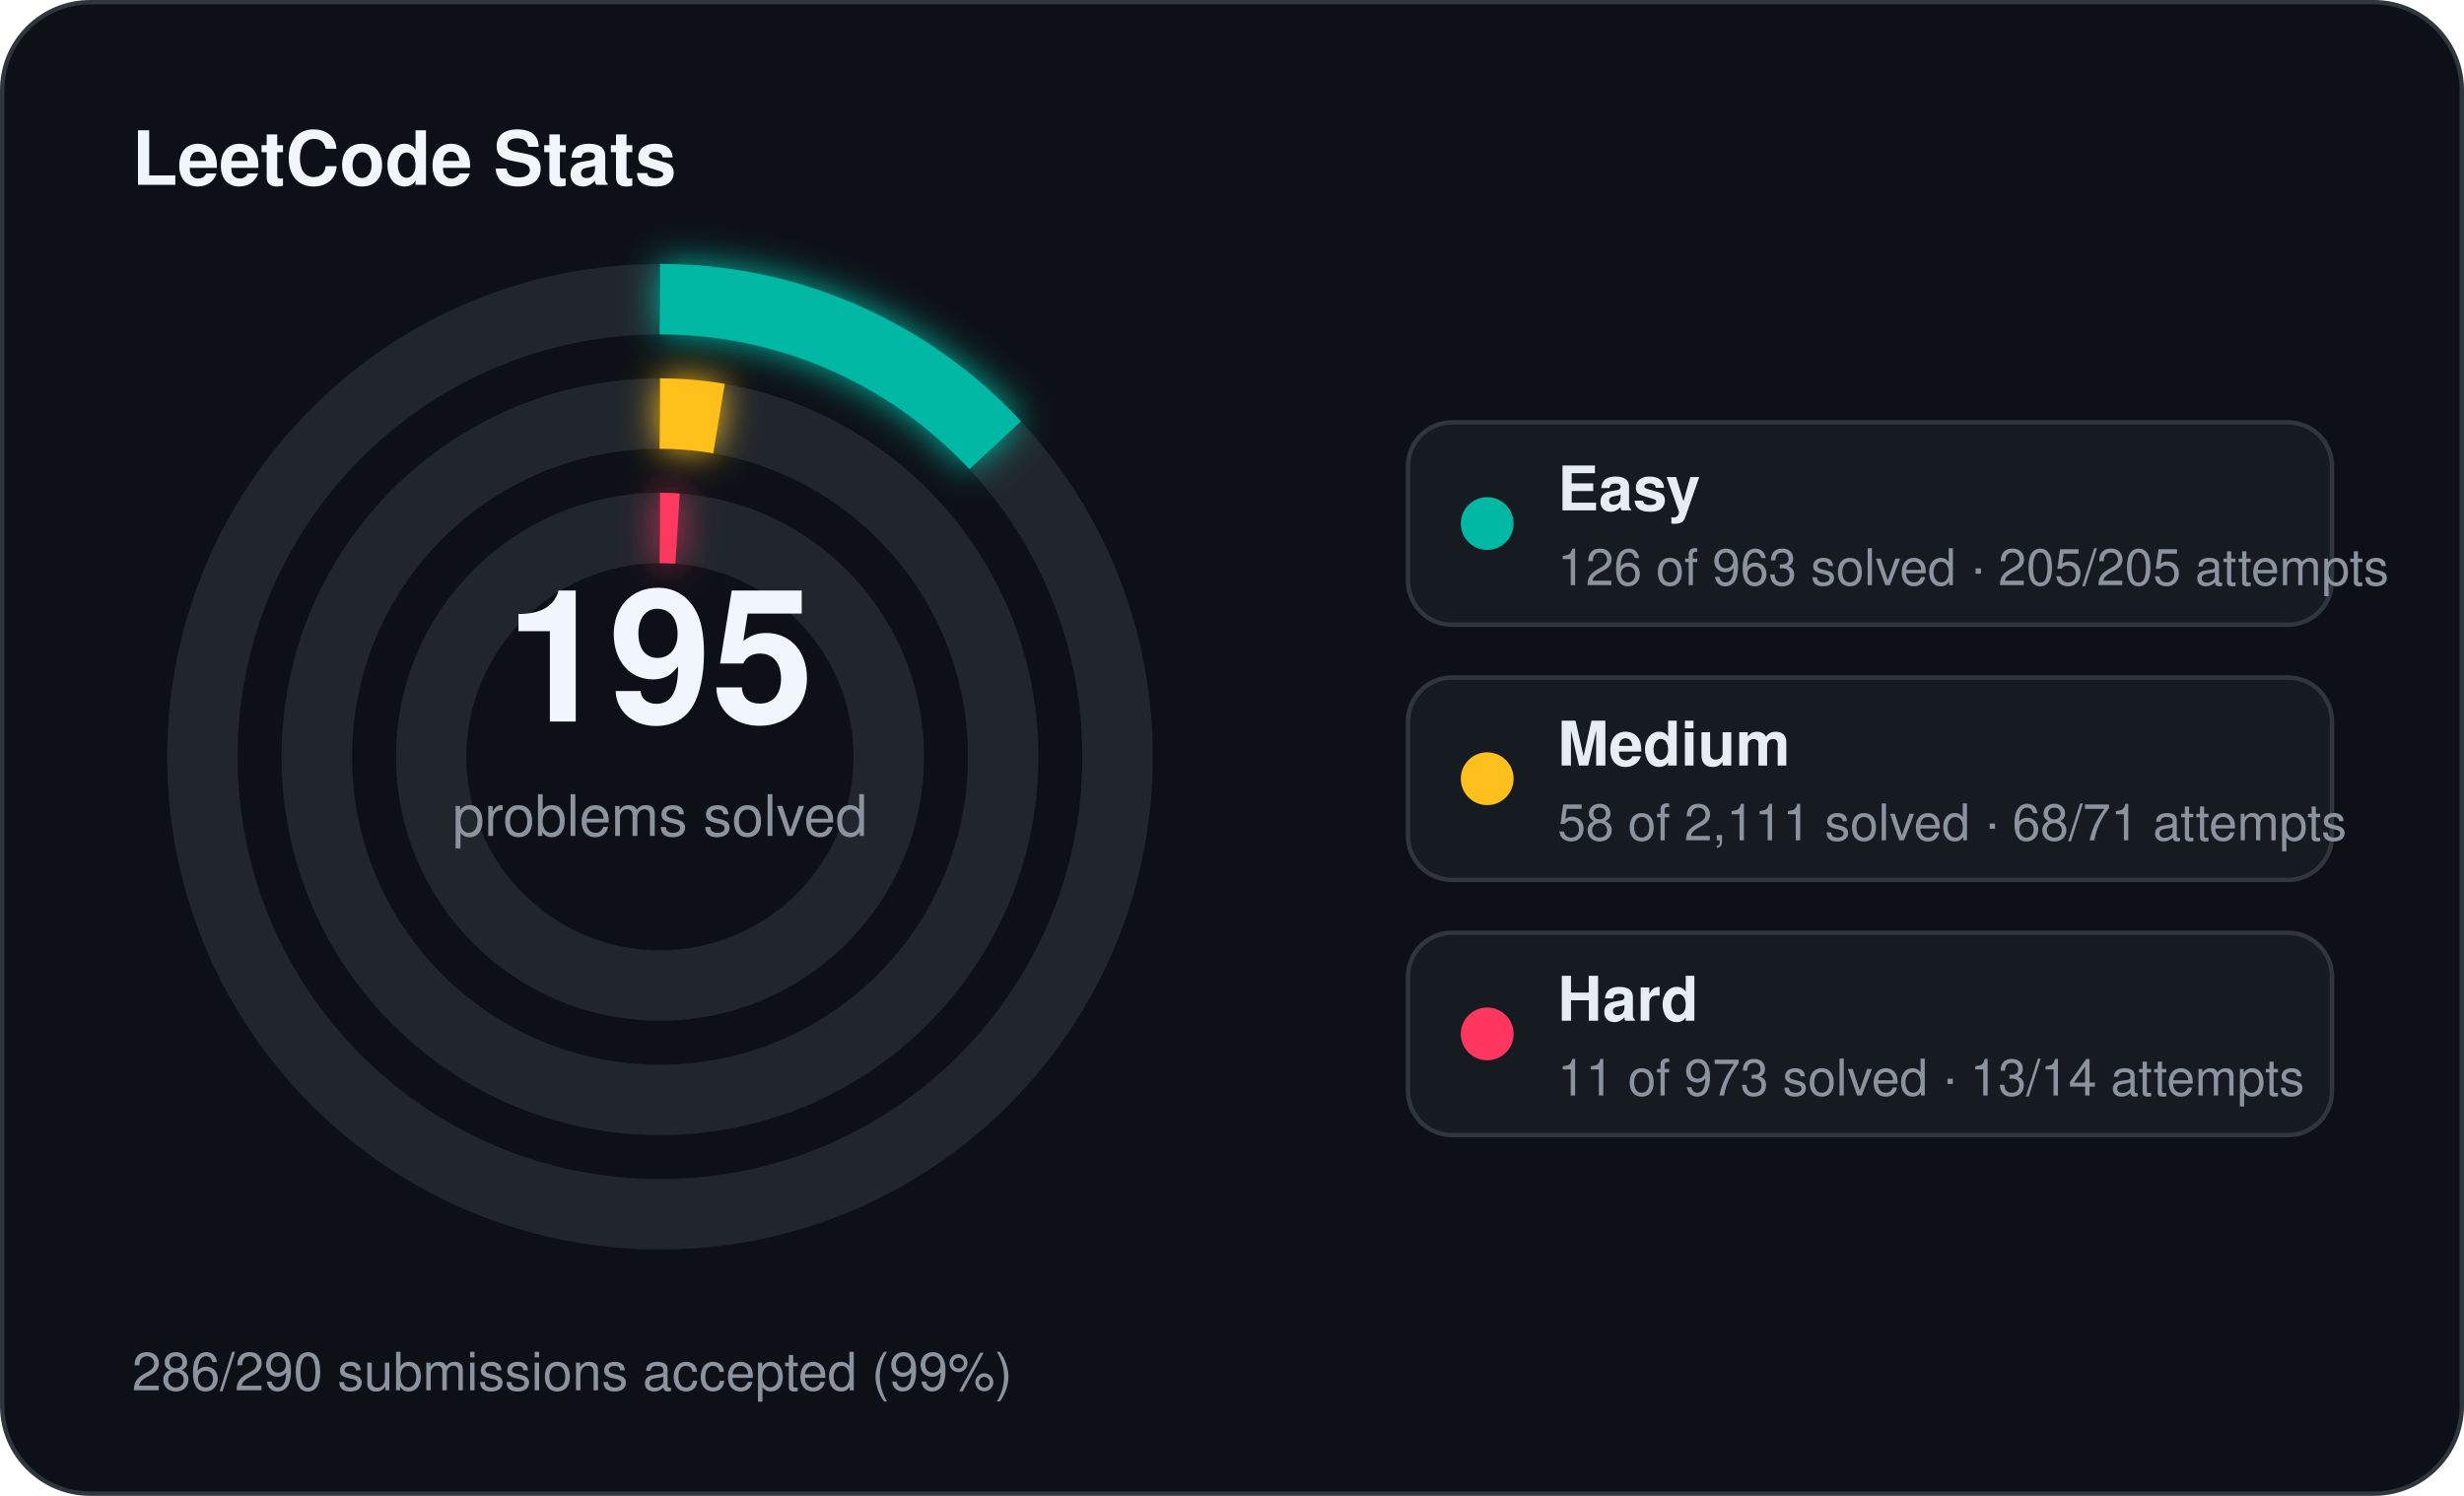
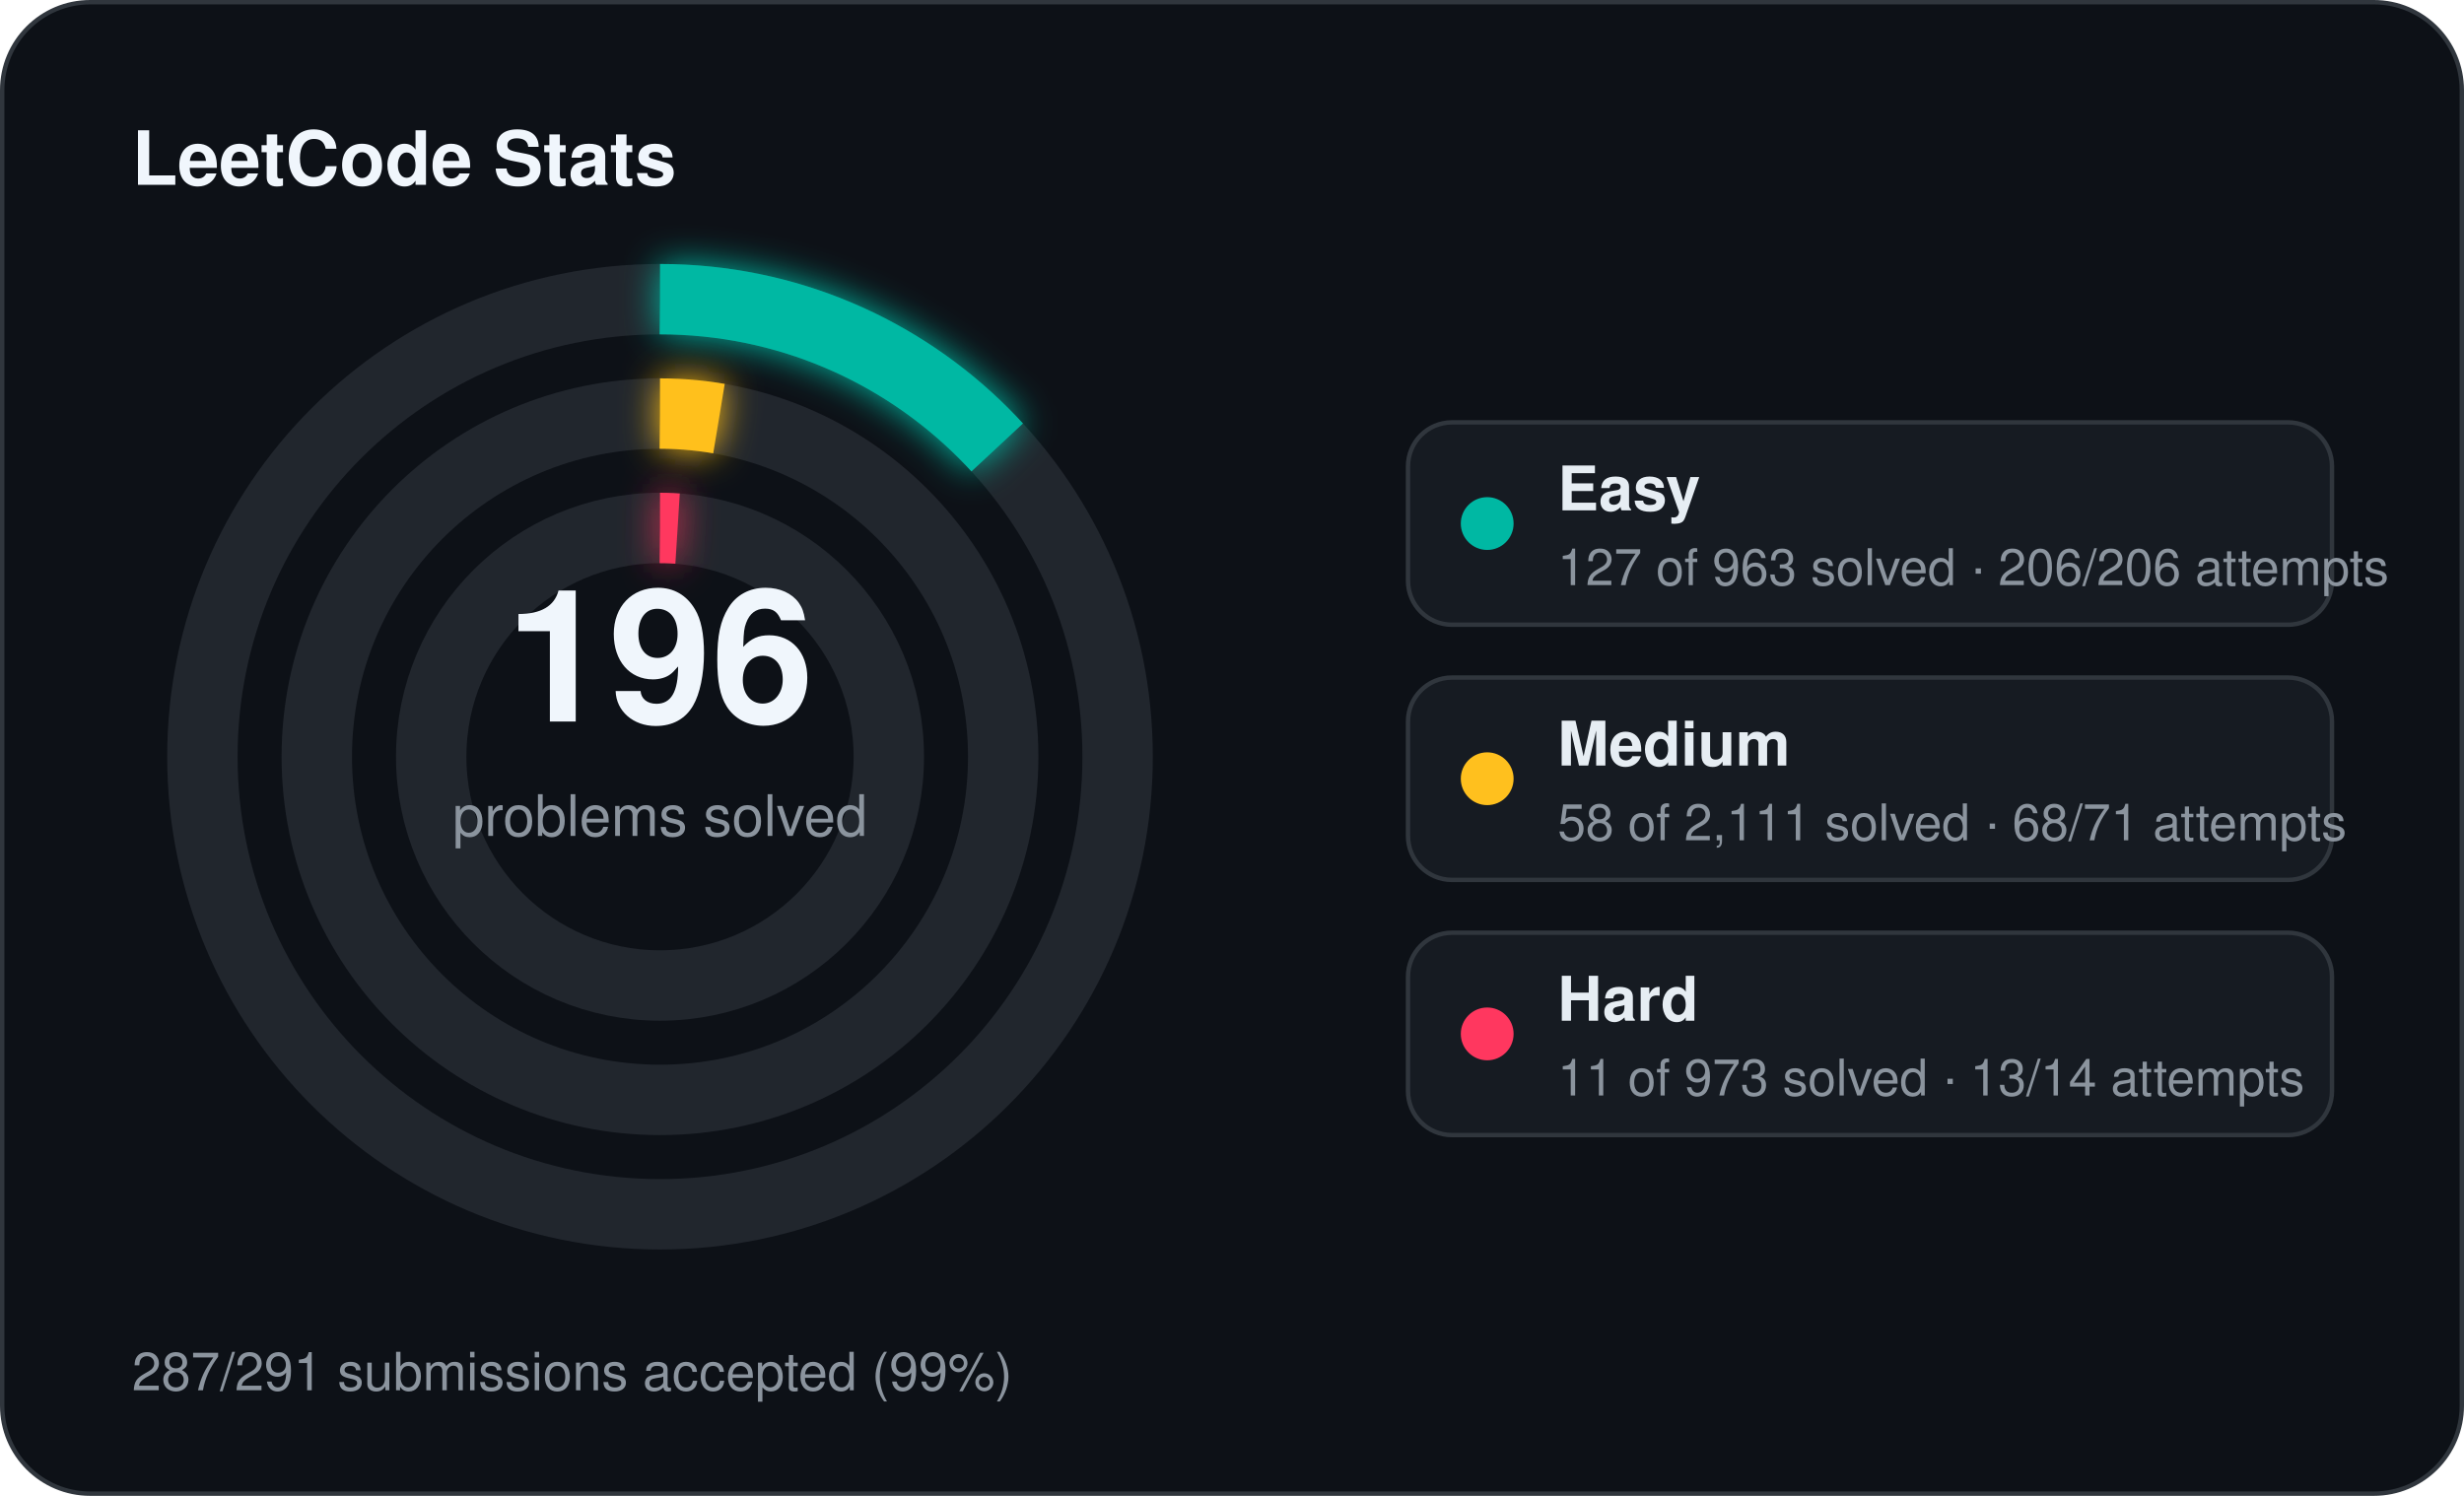
<svg xmlns="http://www.w3.org/2000/svg" width="560" height="340" viewBox="0 0 560 340">
  <defs>
    <filter id="stats-glow" x="-60%" y="-60%" width="220%" height="220%">
      <feGaussianBlur stdDeviation="4" result="blur" />
      <feMerge>
        <feMergeNode in="blur" />
        <feMergeNode in="SourceGraphic" />
      </feMerge>
    </filter>
  </defs>
  <rect x="0.5" y="0.5" width="559" height="339" rx="20" fill="#0d1117" stroke="#30363d" stroke-width="1" />
  <text x="30" y="42" fill="#f0f6fc" font-family="Segoe UI, Helvetica, Arial, sans-serif" font-size="17" font-weight="700">LeetCode Stats</text>
  <circle cx="150" cy="172" r="104" fill="none" stroke="#21262d" stroke-width="16" />
-   <circle cx="150" cy="172" r="104" fill="none" stroke="#00b8a3" stroke-width="16" stroke-linecap="butt" stroke-dasharray="85.50 653.45" transform="rotate(-90 150 172)" filter="url(#stats-glow)" />
+   <circle cx="150" cy="172" r="104" fill="none" stroke="#00b8a3" stroke-width="16" stroke-linecap="butt" stroke-dasharray="86.18 653.45" transform="rotate(-90 150 172)" filter="url(#stats-glow)" />
  <circle cx="150" cy="172" r="78" fill="none" stroke="#21262d" stroke-width="16" />
  <circle cx="150" cy="172" r="78" fill="none" stroke="#ffc01e" stroke-width="16" stroke-linecap="butt" stroke-dasharray="13.47 490.09" transform="rotate(-90 150 172)" filter="url(#stats-glow)" />
  <circle cx="150" cy="172" r="52" fill="none" stroke="#21262d" stroke-width="16" />
  <circle cx="150" cy="172" r="52" fill="none" stroke="#ff375f" stroke-width="16" stroke-linecap="butt" stroke-dasharray="4.00 326.73" transform="rotate(-90 150 172)" filter="url(#stats-glow)" />
-   <text x="150" y="164" text-anchor="middle" fill="#f0f6fc" font-family="Segoe UI, Helvetica, Arial, sans-serif" font-size="42" font-weight="700">195</text>
+   <text x="150" y="164" text-anchor="middle" fill="#f0f6fc" font-family="Segoe UI, Helvetica, Arial, sans-serif" font-size="42" font-weight="700">196</text>
  <text x="150" y="190" text-anchor="middle" fill="#8b949e" font-family="Segoe UI, Helvetica, Arial, sans-serif" font-size="13">problems solved</text>
  <rect x="320" y="96" width="210" height="46" rx="10" fill="#161b22" stroke="#30363d" stroke-width="1" />
  <circle cx="338" cy="119" r="6" fill="#00b8a3" />
  <text x="354" y="116" fill="#e6edf3" font-family="Segoe UI, Helvetica, Arial, sans-serif" font-size="14" font-weight="600">Easy</text>
-   <text x="354" y="133" fill="#8b949e" font-family="Segoe UI, Helvetica, Arial, sans-serif" font-size="11.5">126 of 963 solved · 205/205 attempts</text>
+   <text x="354" y="133" fill="#8b949e" font-family="Segoe UI, Helvetica, Arial, sans-serif" font-size="11.5">127 of 963 solved · 206/206 attempts</text>
  <rect x="320" y="154" width="210" height="46" rx="10" fill="#161b22" stroke="#30363d" stroke-width="1" />
  <circle cx="338" cy="177" r="6" fill="#ffc01e" />
  <text x="354" y="174" fill="#e6edf3" font-family="Segoe UI, Helvetica, Arial, sans-serif" font-size="14" font-weight="600">Medium</text>
  <text x="354" y="191" fill="#8b949e" font-family="Segoe UI, Helvetica, Arial, sans-serif" font-size="11.5">58 of 2,111 solved · 68/71 attempts</text>
  <rect x="320" y="212" width="210" height="46" rx="10" fill="#161b22" stroke="#30363d" stroke-width="1" />
  <circle cx="338" cy="235" r="6" fill="#ff375f" />
  <text x="354" y="232" fill="#e6edf3" font-family="Segoe UI, Helvetica, Arial, sans-serif" font-size="14" font-weight="600">Hard</text>
  <text x="354" y="249" fill="#8b949e" font-family="Segoe UI, Helvetica, Arial, sans-serif" font-size="11.5">11 of 973 solved · 13/14 attempts</text>
-   <text x="30" y="316" fill="#8b949e" font-family="Segoe UI, Helvetica, Arial, sans-serif" font-size="12">286/290 submissions accepted (99%)</text>
+   <text x="30" y="316" fill="#8b949e" font-family="Segoe UI, Helvetica, Arial, sans-serif" font-size="12">287/291 submissions accepted (99%)</text>
</svg>
